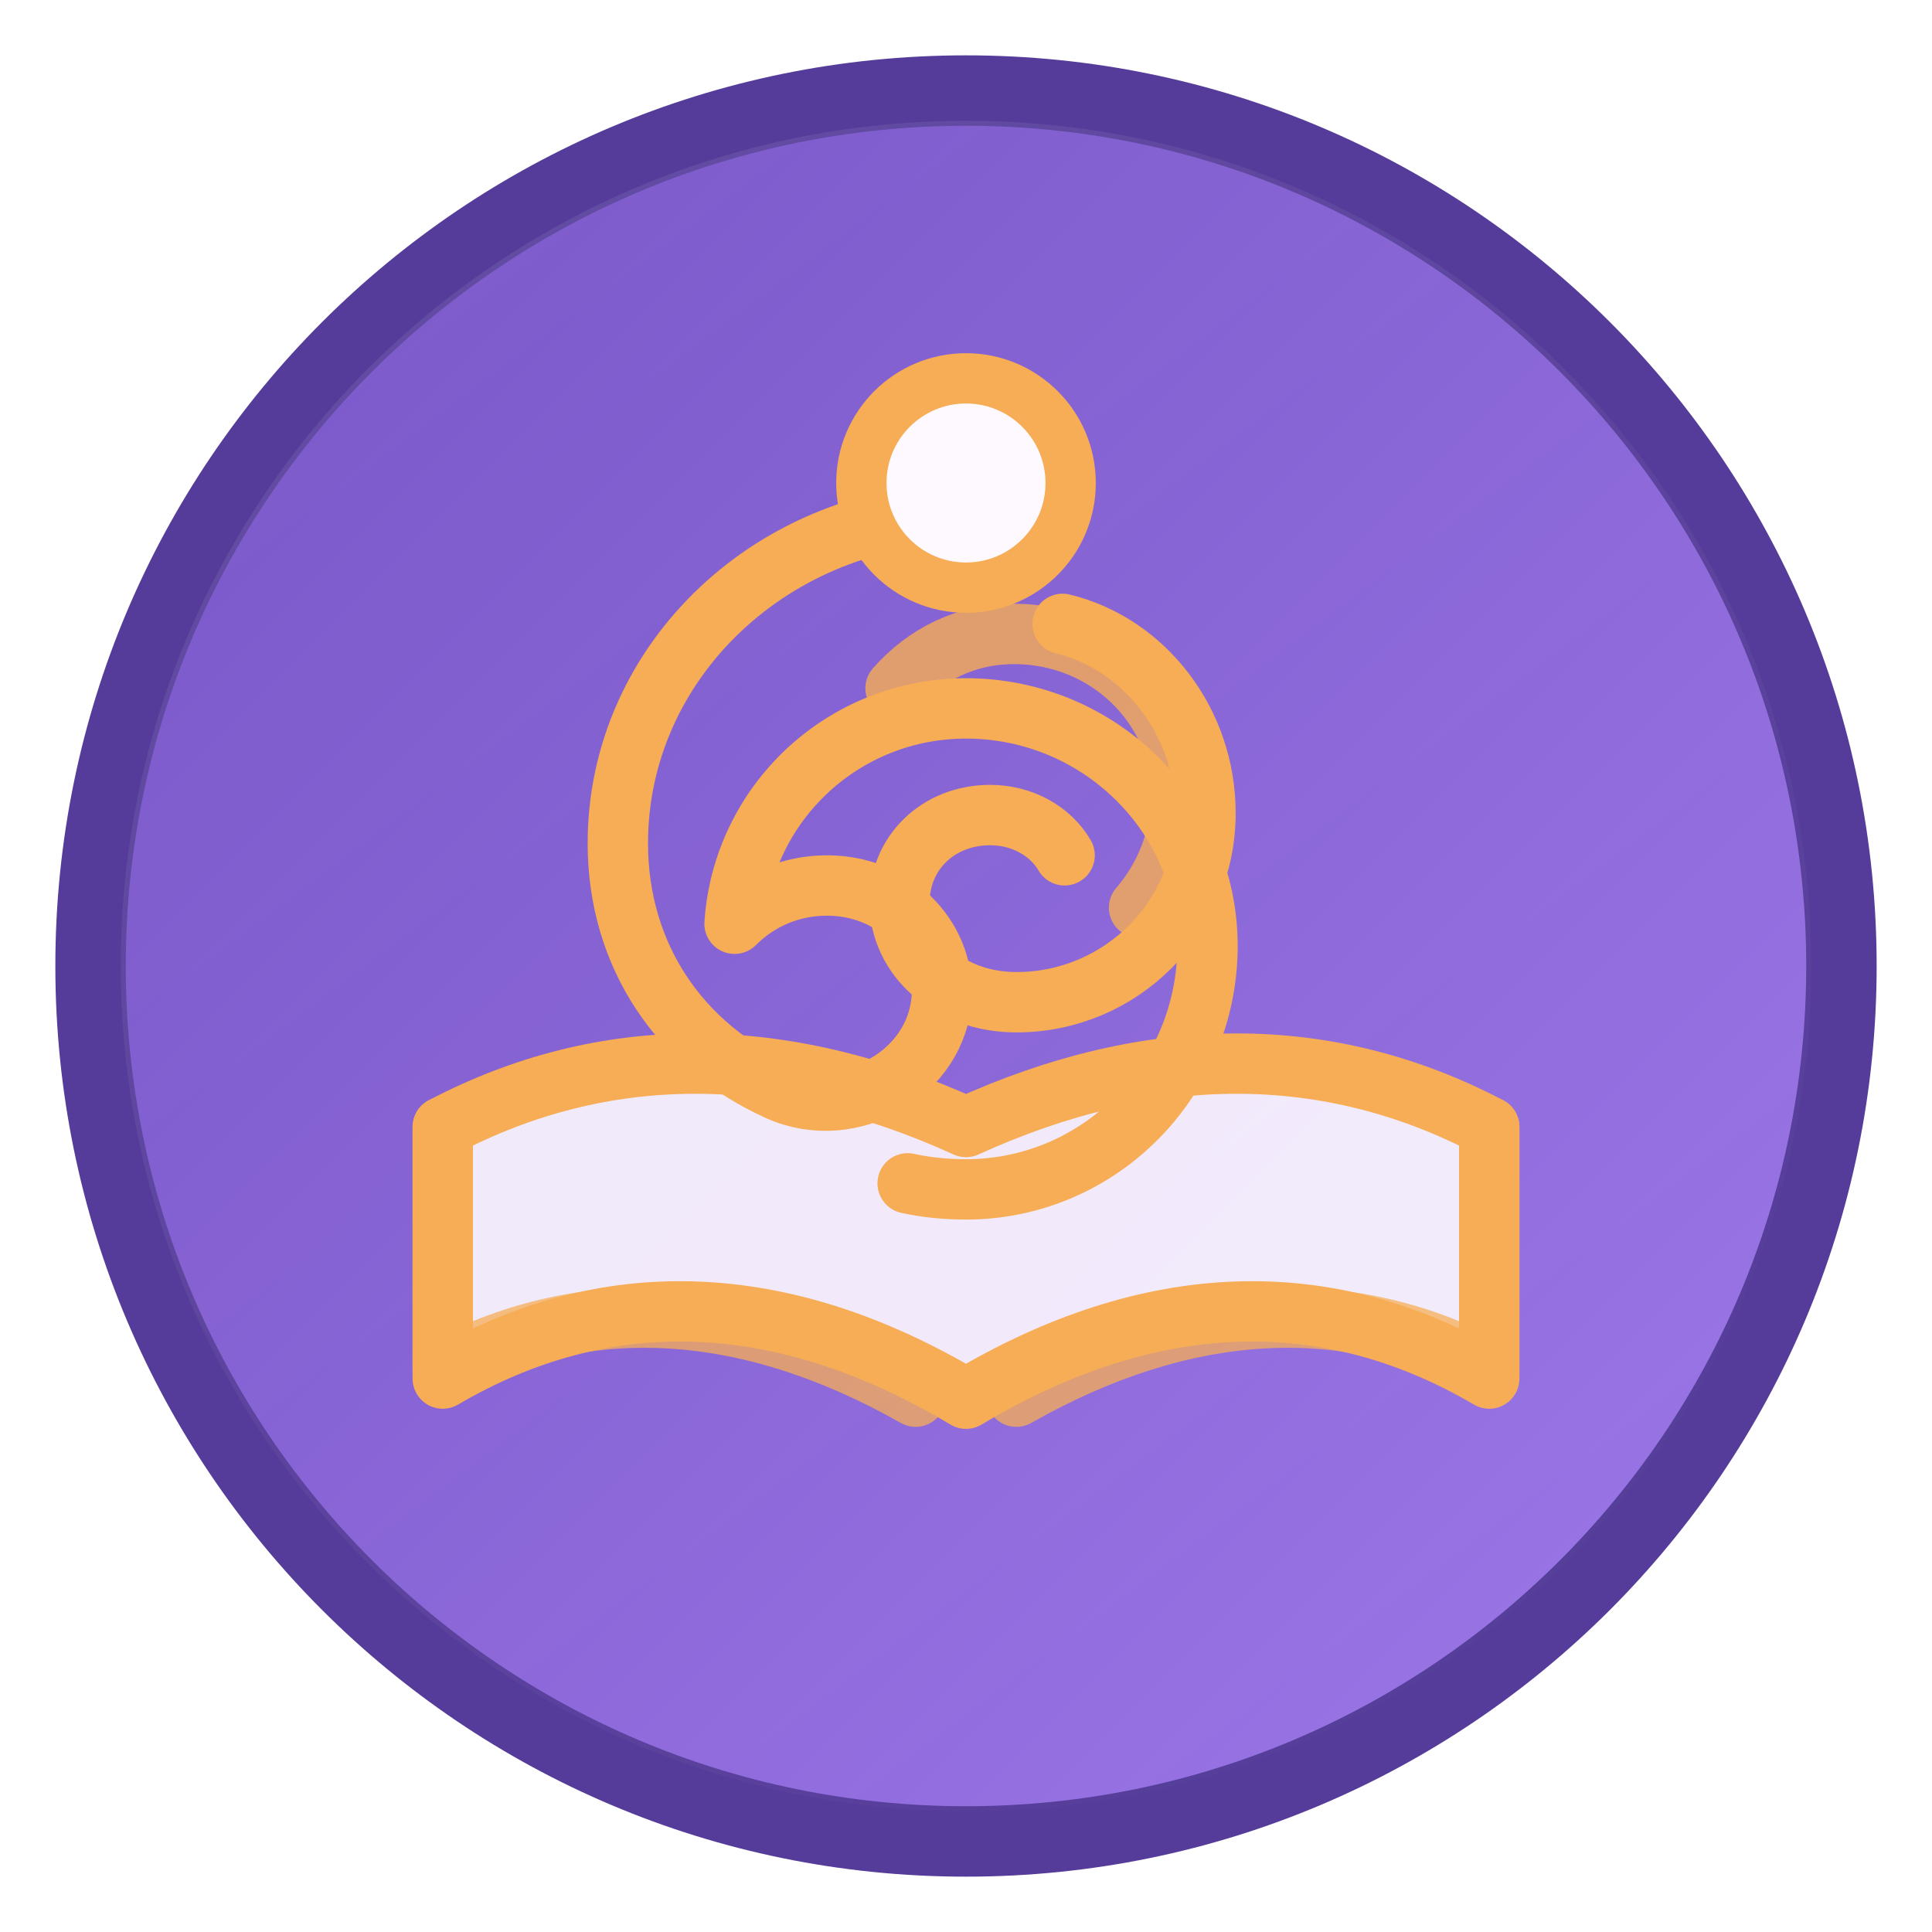
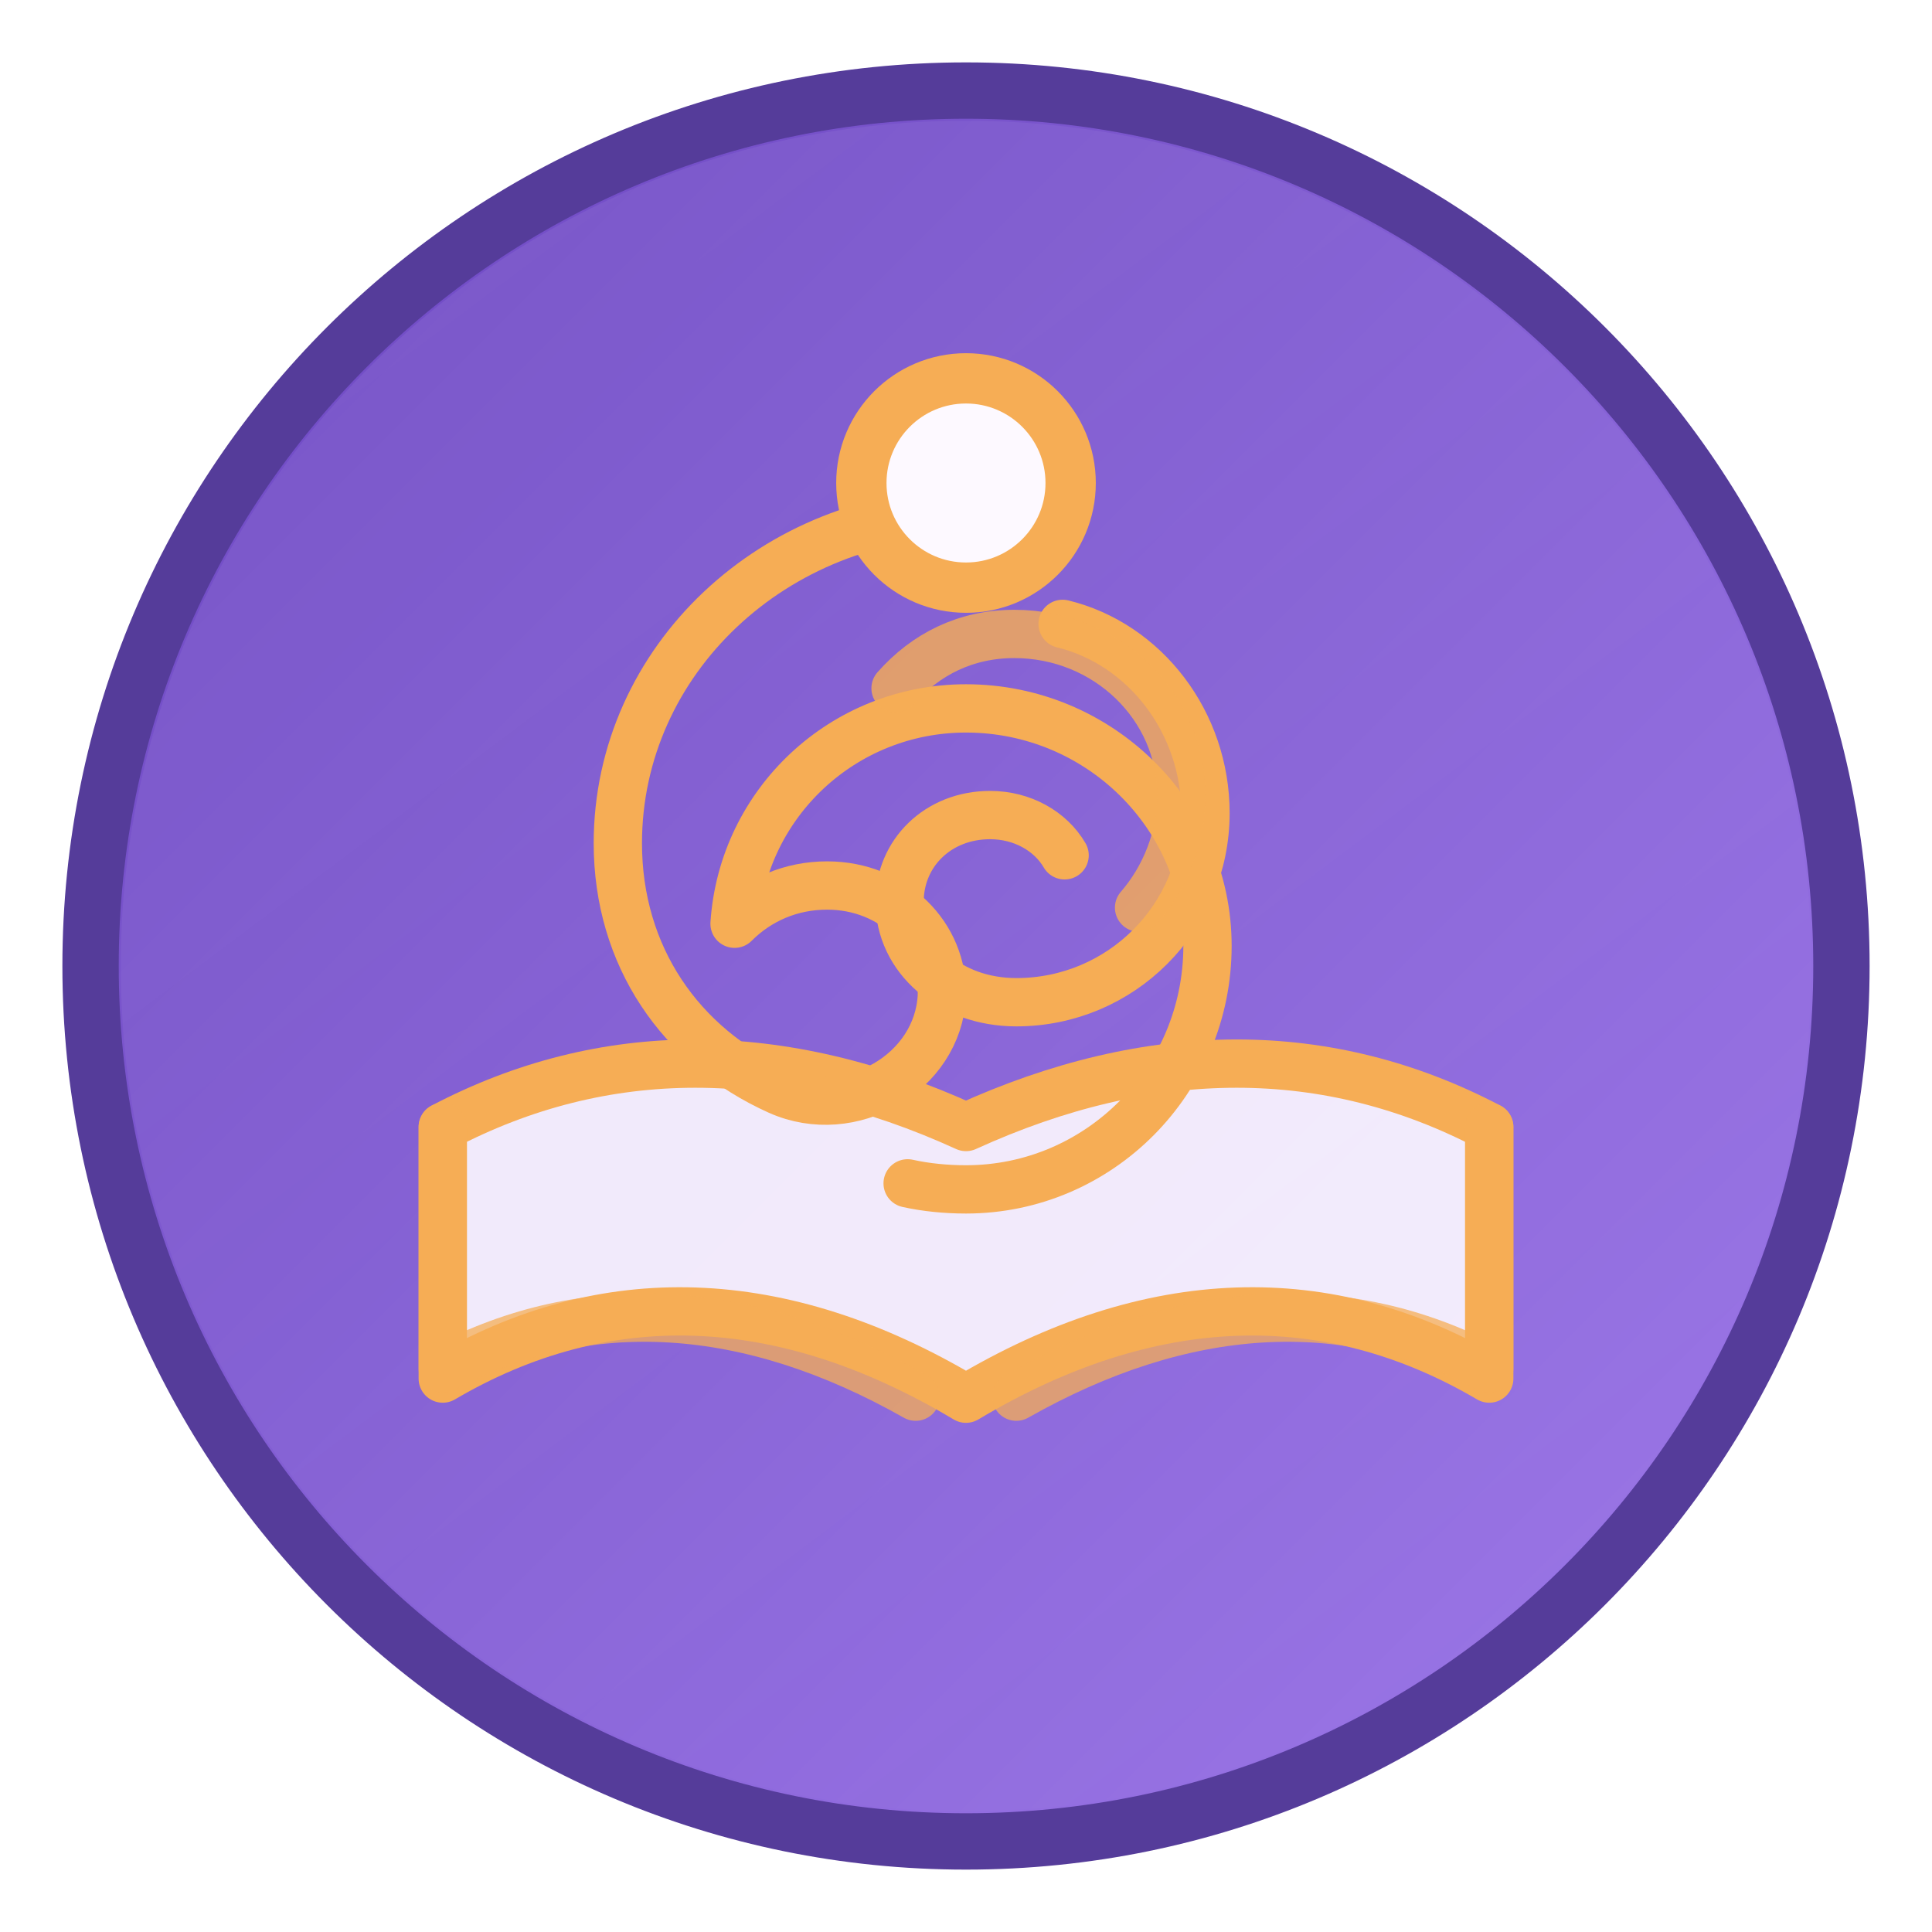
<svg xmlns="http://www.w3.org/2000/svg" viewBox="0 0 96 96" aria-hidden="true">
  <defs>
    <linearGradient id="almaGradient" x1="0" y1="0" x2="1" y2="1">
      <stop offset="0%" stop-color="#6B46C1" />
      <stop offset="100%" stop-color="#9F7AEA" />
    </linearGradient>
    <linearGradient id="almaGlow" x1="0.2" y1="0.1" x2="0.8" y2="0.9">
      <stop offset="0%" stop-color="#FFFFFF" stop-opacity="0.22" />
      <stop offset="100%" stop-color="#FFFFFF" stop-opacity="0.02" />
    </linearGradient>
  </defs>
-   <circle cx="48" cy="48" r="43.5" fill="url(#almaGradient)" stroke="#553C9A" stroke-width="3.5" />
-   <circle cx="48" cy="48" r="42" fill="url(#almaGlow)" opacity="0.35" />
-   <g fill="none" stroke="#F6AD55" stroke-linecap="round" stroke-linejoin="round" stroke-width="3">
+   <circle cx="48" cy="48" r="43.5" fill="url(#almaGradient)" stroke="#553C9A" stroke-width="2.8" />
+   <circle cx="48" cy="48" r="42" fill="url(#almaGlow)" opacity="0.28" />
+   <g fill="none" stroke="#F6AD55" stroke-linecap="round" stroke-linejoin="round" stroke-width="2.4">
    <path d="M22 56c8-4.2 16.8-4.2 26 0 9.2-4.2 18-4.2 26 0v12.5c-8-4.7-16.8-4.5-26 1-9.2-5.5-18-5.7-26-1z" fill="#FDF9FF" fill-opacity="0.9" stroke="#F6AD55" />
    <path d="M22 56v12c7.2-3.8 15.2-3.3 23.5 1.4" opacity="0.75" stroke="#F6AD55" />
    <path d="M74 56v12c-7.2-3.8-15.2-3.3-23.5 1.4" opacity="0.75" stroke="#F6AD55" />
    <path d="M48 25.5c-9.5 0-17.3 7.3-17.3 16.4 0 5.6 3.1 10.1 8 12.3 3.6 1.6 7.9-0.9 8.1-4.7 0.1-3-2.4-5.5-5.7-5.5-1.8 0-3.4 0.7-4.6 1.9 0.4-6 5.4-10.7 11.5-10.7 6.6 0 12 5.3 12 11.8 0 6.7-5.4 12.1-12 12.1-1 0-2-0.1-2.9-0.3" />
    <path d="M52.8 31c4.1 1 7.1 4.9 7.1 9.4 0 5.2-4.2 9.4-9.4 9.4-3.3 0-5.8-2.2-5.8-5 0-2.4 1.9-4.3 4.5-4.3 1.6 0 3 .8 3.7 2" />
    <path d="M44.5 34.2c1.5-1.7 3.5-2.7 5.9-2.7 4.6 0 8.3 3.6 8.3 8 0 2.1-0.8 4.1-2.1 5.6" opacity="0.8" />
  </g>
  <circle cx="48" cy="24" r="5.2" fill="#FDF9FF" stroke="#F6AD55" stroke-width="2.5" />
</svg>
